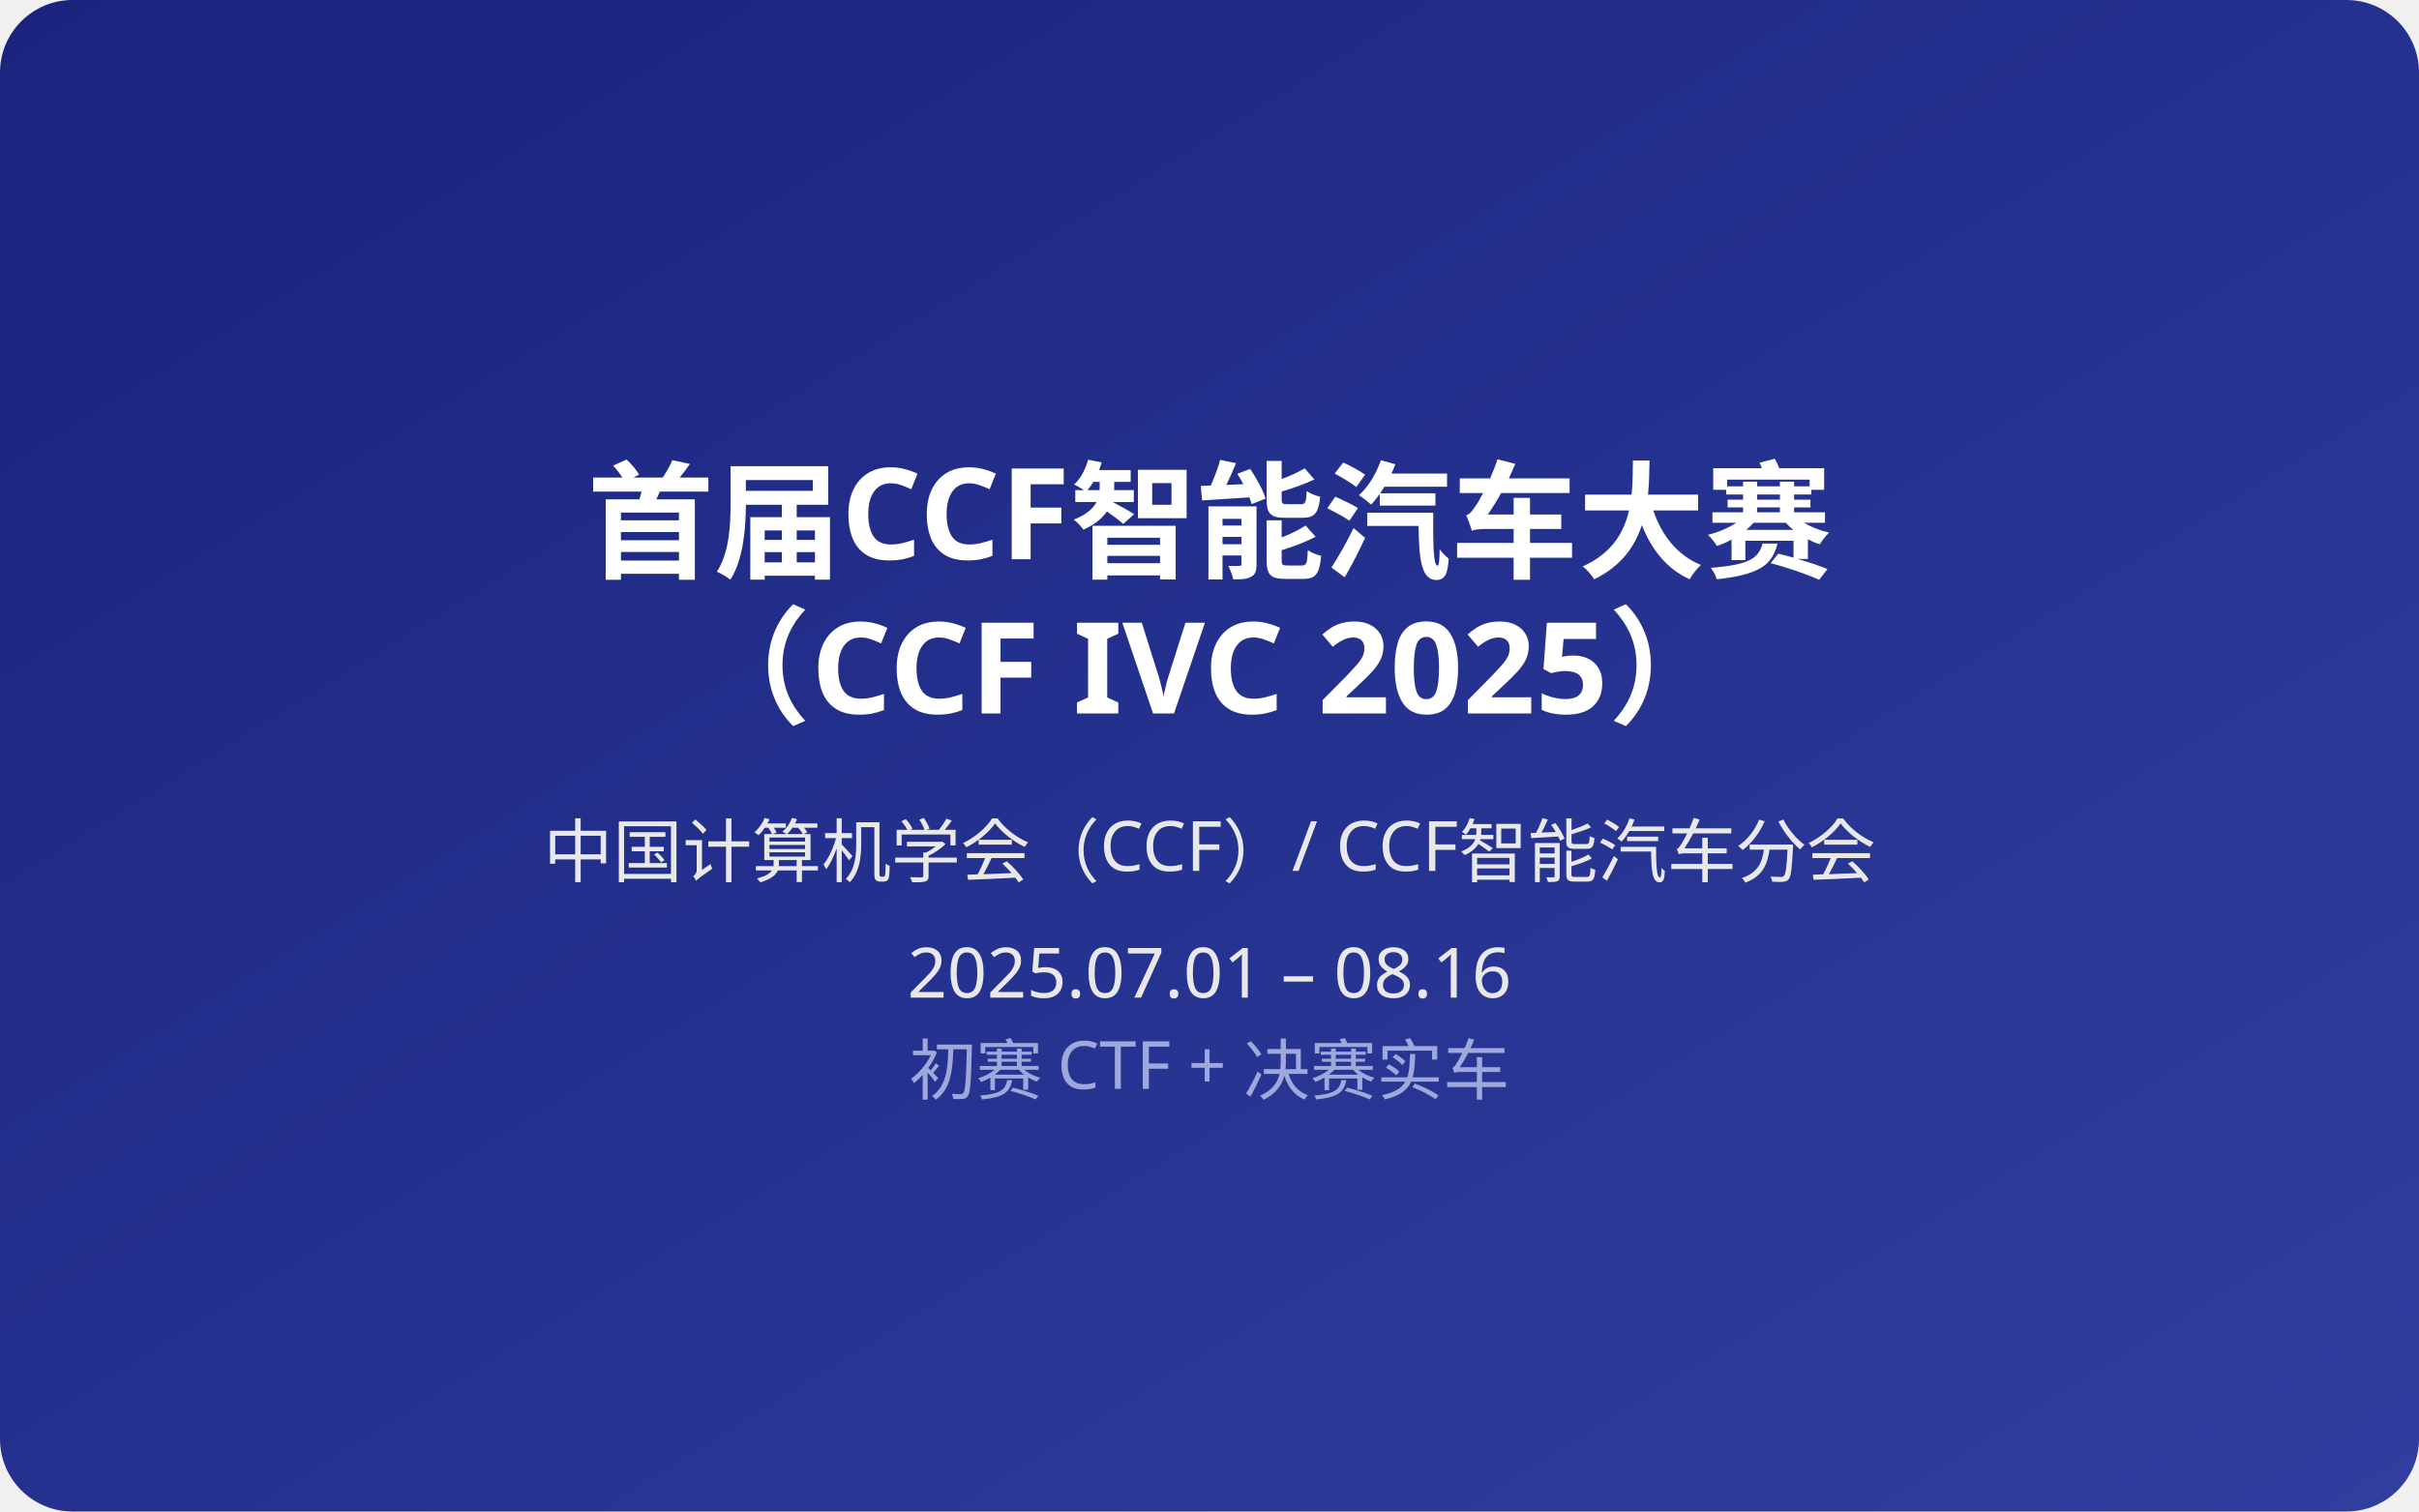
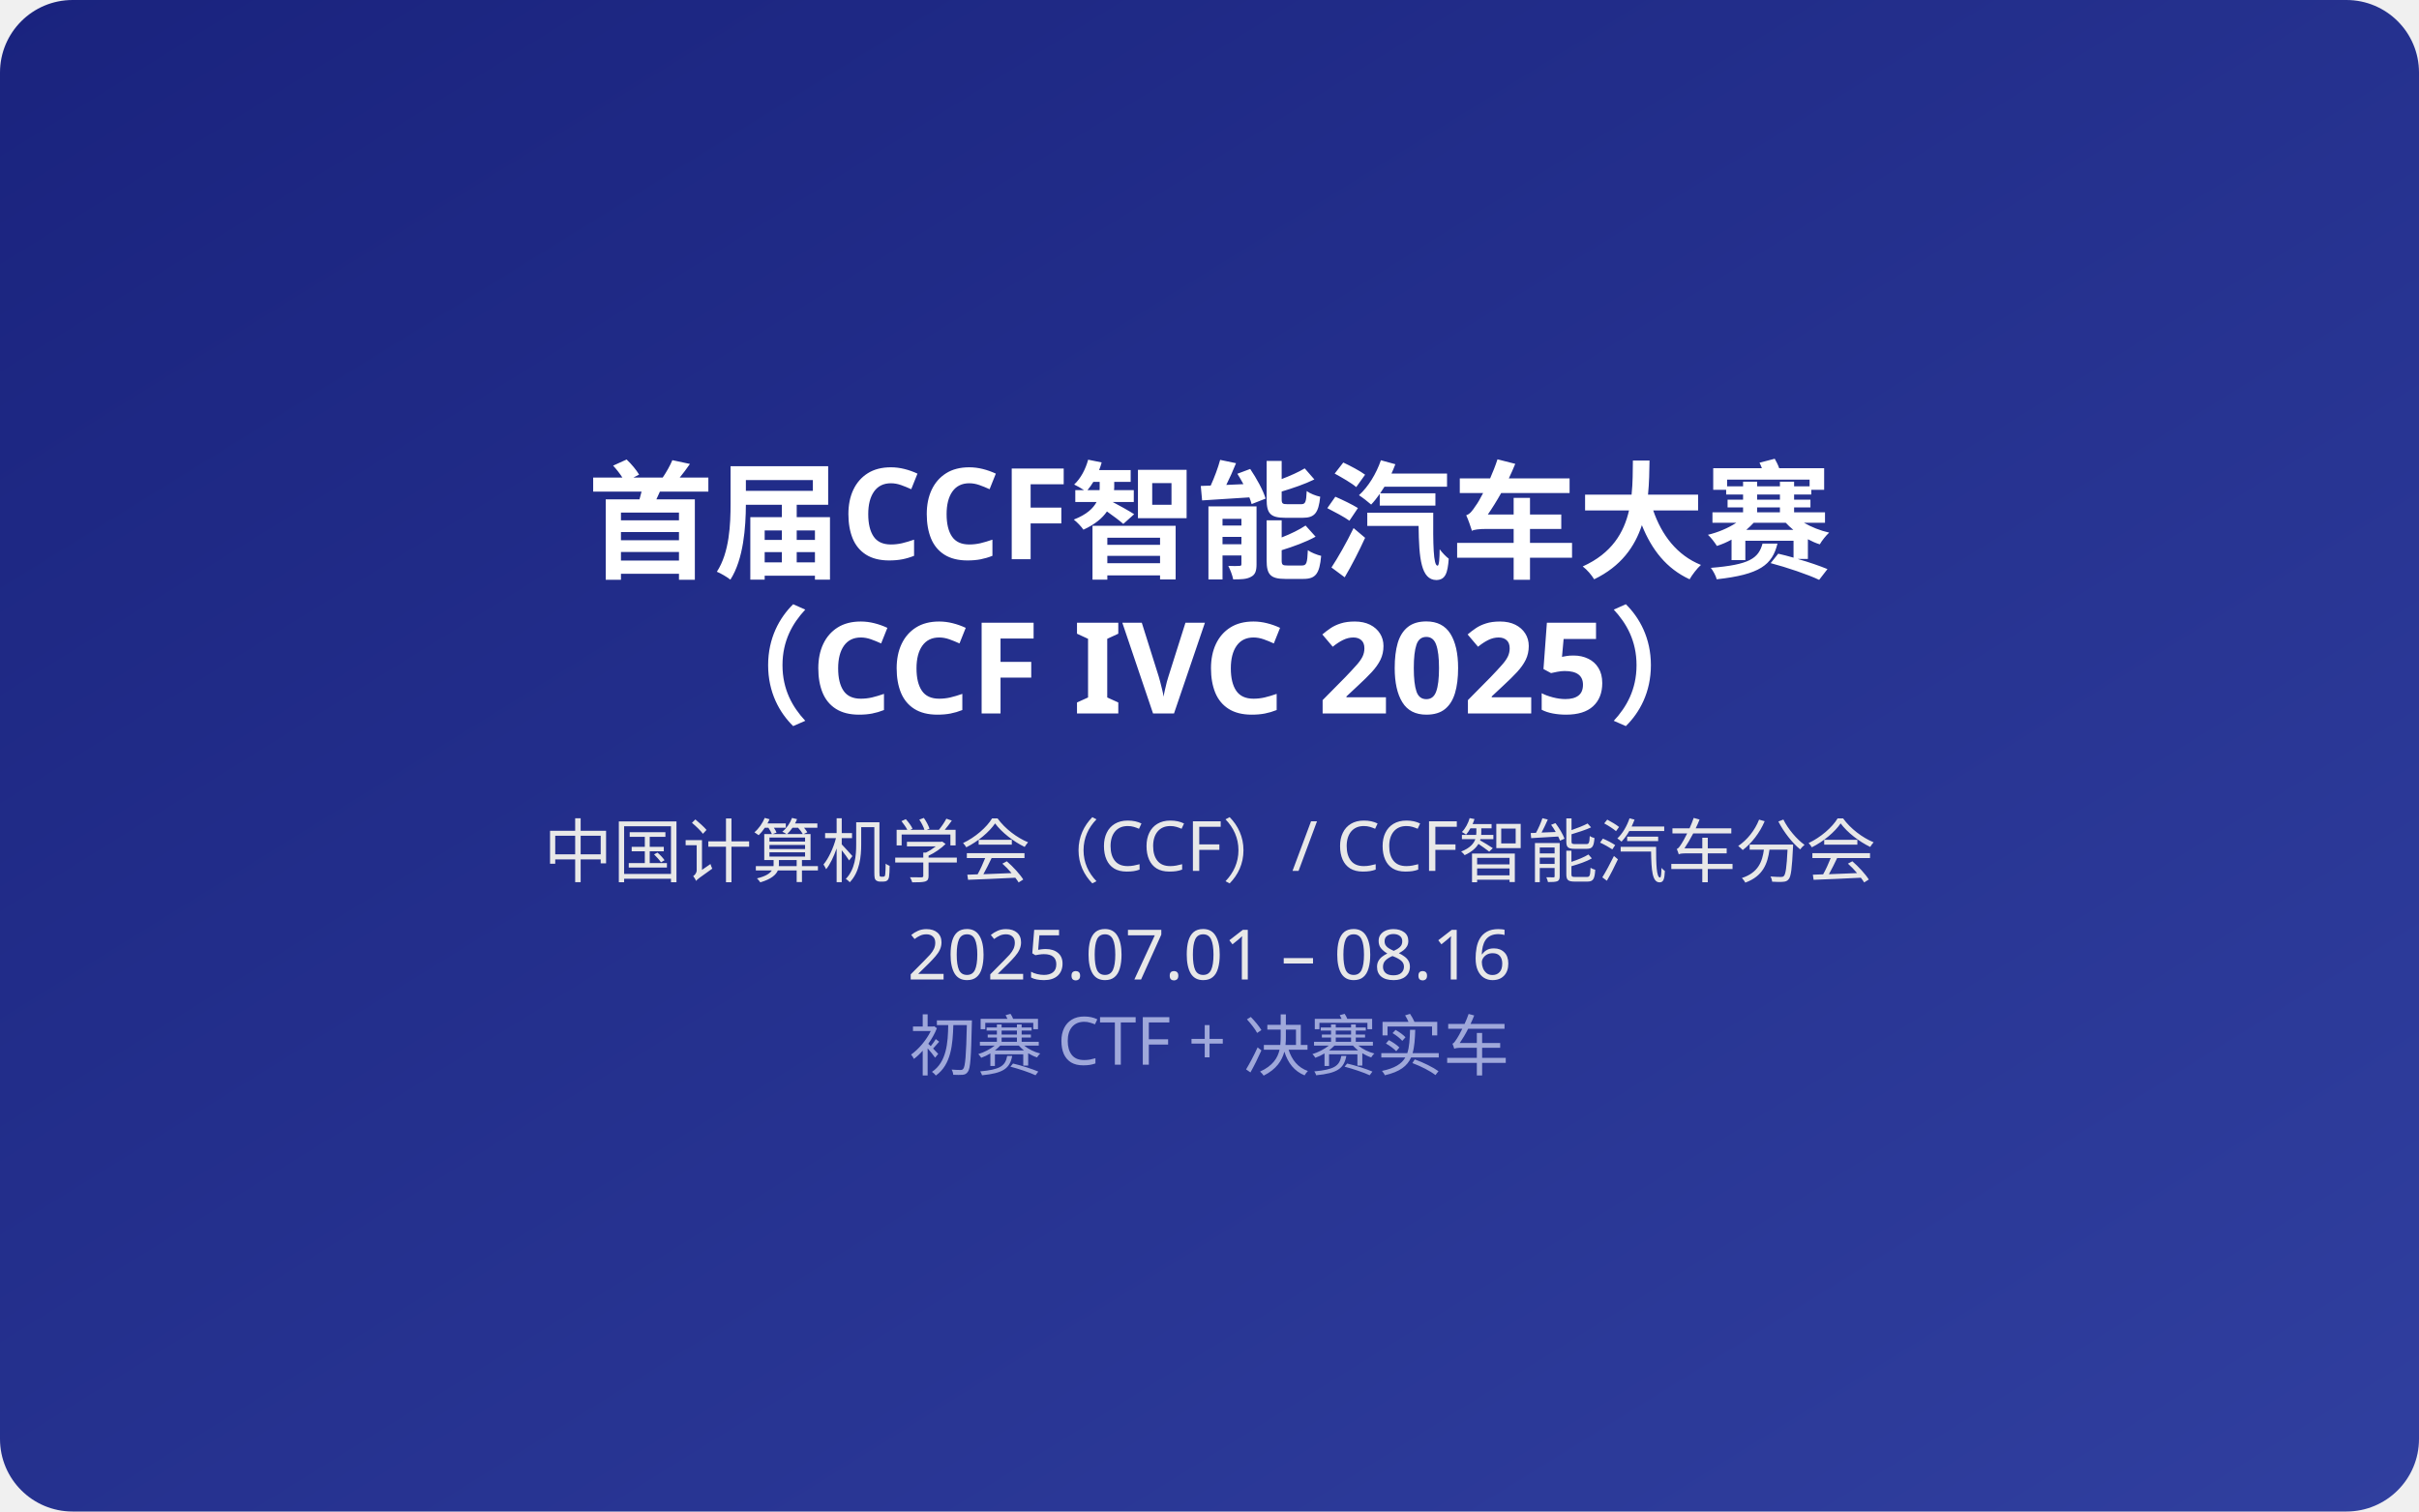
<svg xmlns="http://www.w3.org/2000/svg" width="400" height="250" viewBox="0 0 400 250">
  <defs>
    <linearGradient id="g" x1="0%" y1="0%" x2="100%" y2="100%">
      <stop offset="0%" style="stop-color:#1a237e" />
      <stop offset="100%" style="stop-color:#303f9f" />
    </linearGradient>
  </defs>
  <rect width="400" height="250" fill="url(#g)" rx="12" />
  <text x="200" y="94" text-anchor="middle" fill="#ffffff" font-size="21" font-weight="bold" font-family="Microsoft YaHei,PingFang SC,sans-serif">首届CCF智能汽车大赛</text>
  <text x="200" y="118" text-anchor="middle" fill="#ffffff" font-size="21" font-weight="bold" font-family="Microsoft YaHei,PingFang SC,sans-serif">（CCF IVC 2025）</text>
  <text x="200" y="145" text-anchor="middle" fill="#e8e8e8" font-size="11.5" font-family="Microsoft YaHei,PingFang SC,sans-serif">中国计算机学会（CCF）/ CCF智能汽车分会</text>
-   <text x="200" y="165" text-anchor="middle" fill="#e8e8e8" font-size="11.5" font-family="Microsoft YaHei,PingFang SC,sans-serif">2025.07.01 – 08.16</text>
-   <text x="200" y="181" text-anchor="middle" fill="#9fa8da" font-size="11" font-family="Microsoft YaHei,PingFang SC,sans-serif">初赛 CTF + 决赛实车</text>
+   <text x="200" y="162" text-anchor="middle" fill="#e8e8e8" font-size="11.5" font-family="Microsoft YaHei,PingFang SC,sans-serif">2025.07.01 – 08.16</text>
+   <text x="200" y="177" text-anchor="middle" fill="#9fa8da" font-size="11" font-family="Microsoft YaHei,PingFang SC,sans-serif">初赛 CTF + 决赛实车</text>
</svg>
